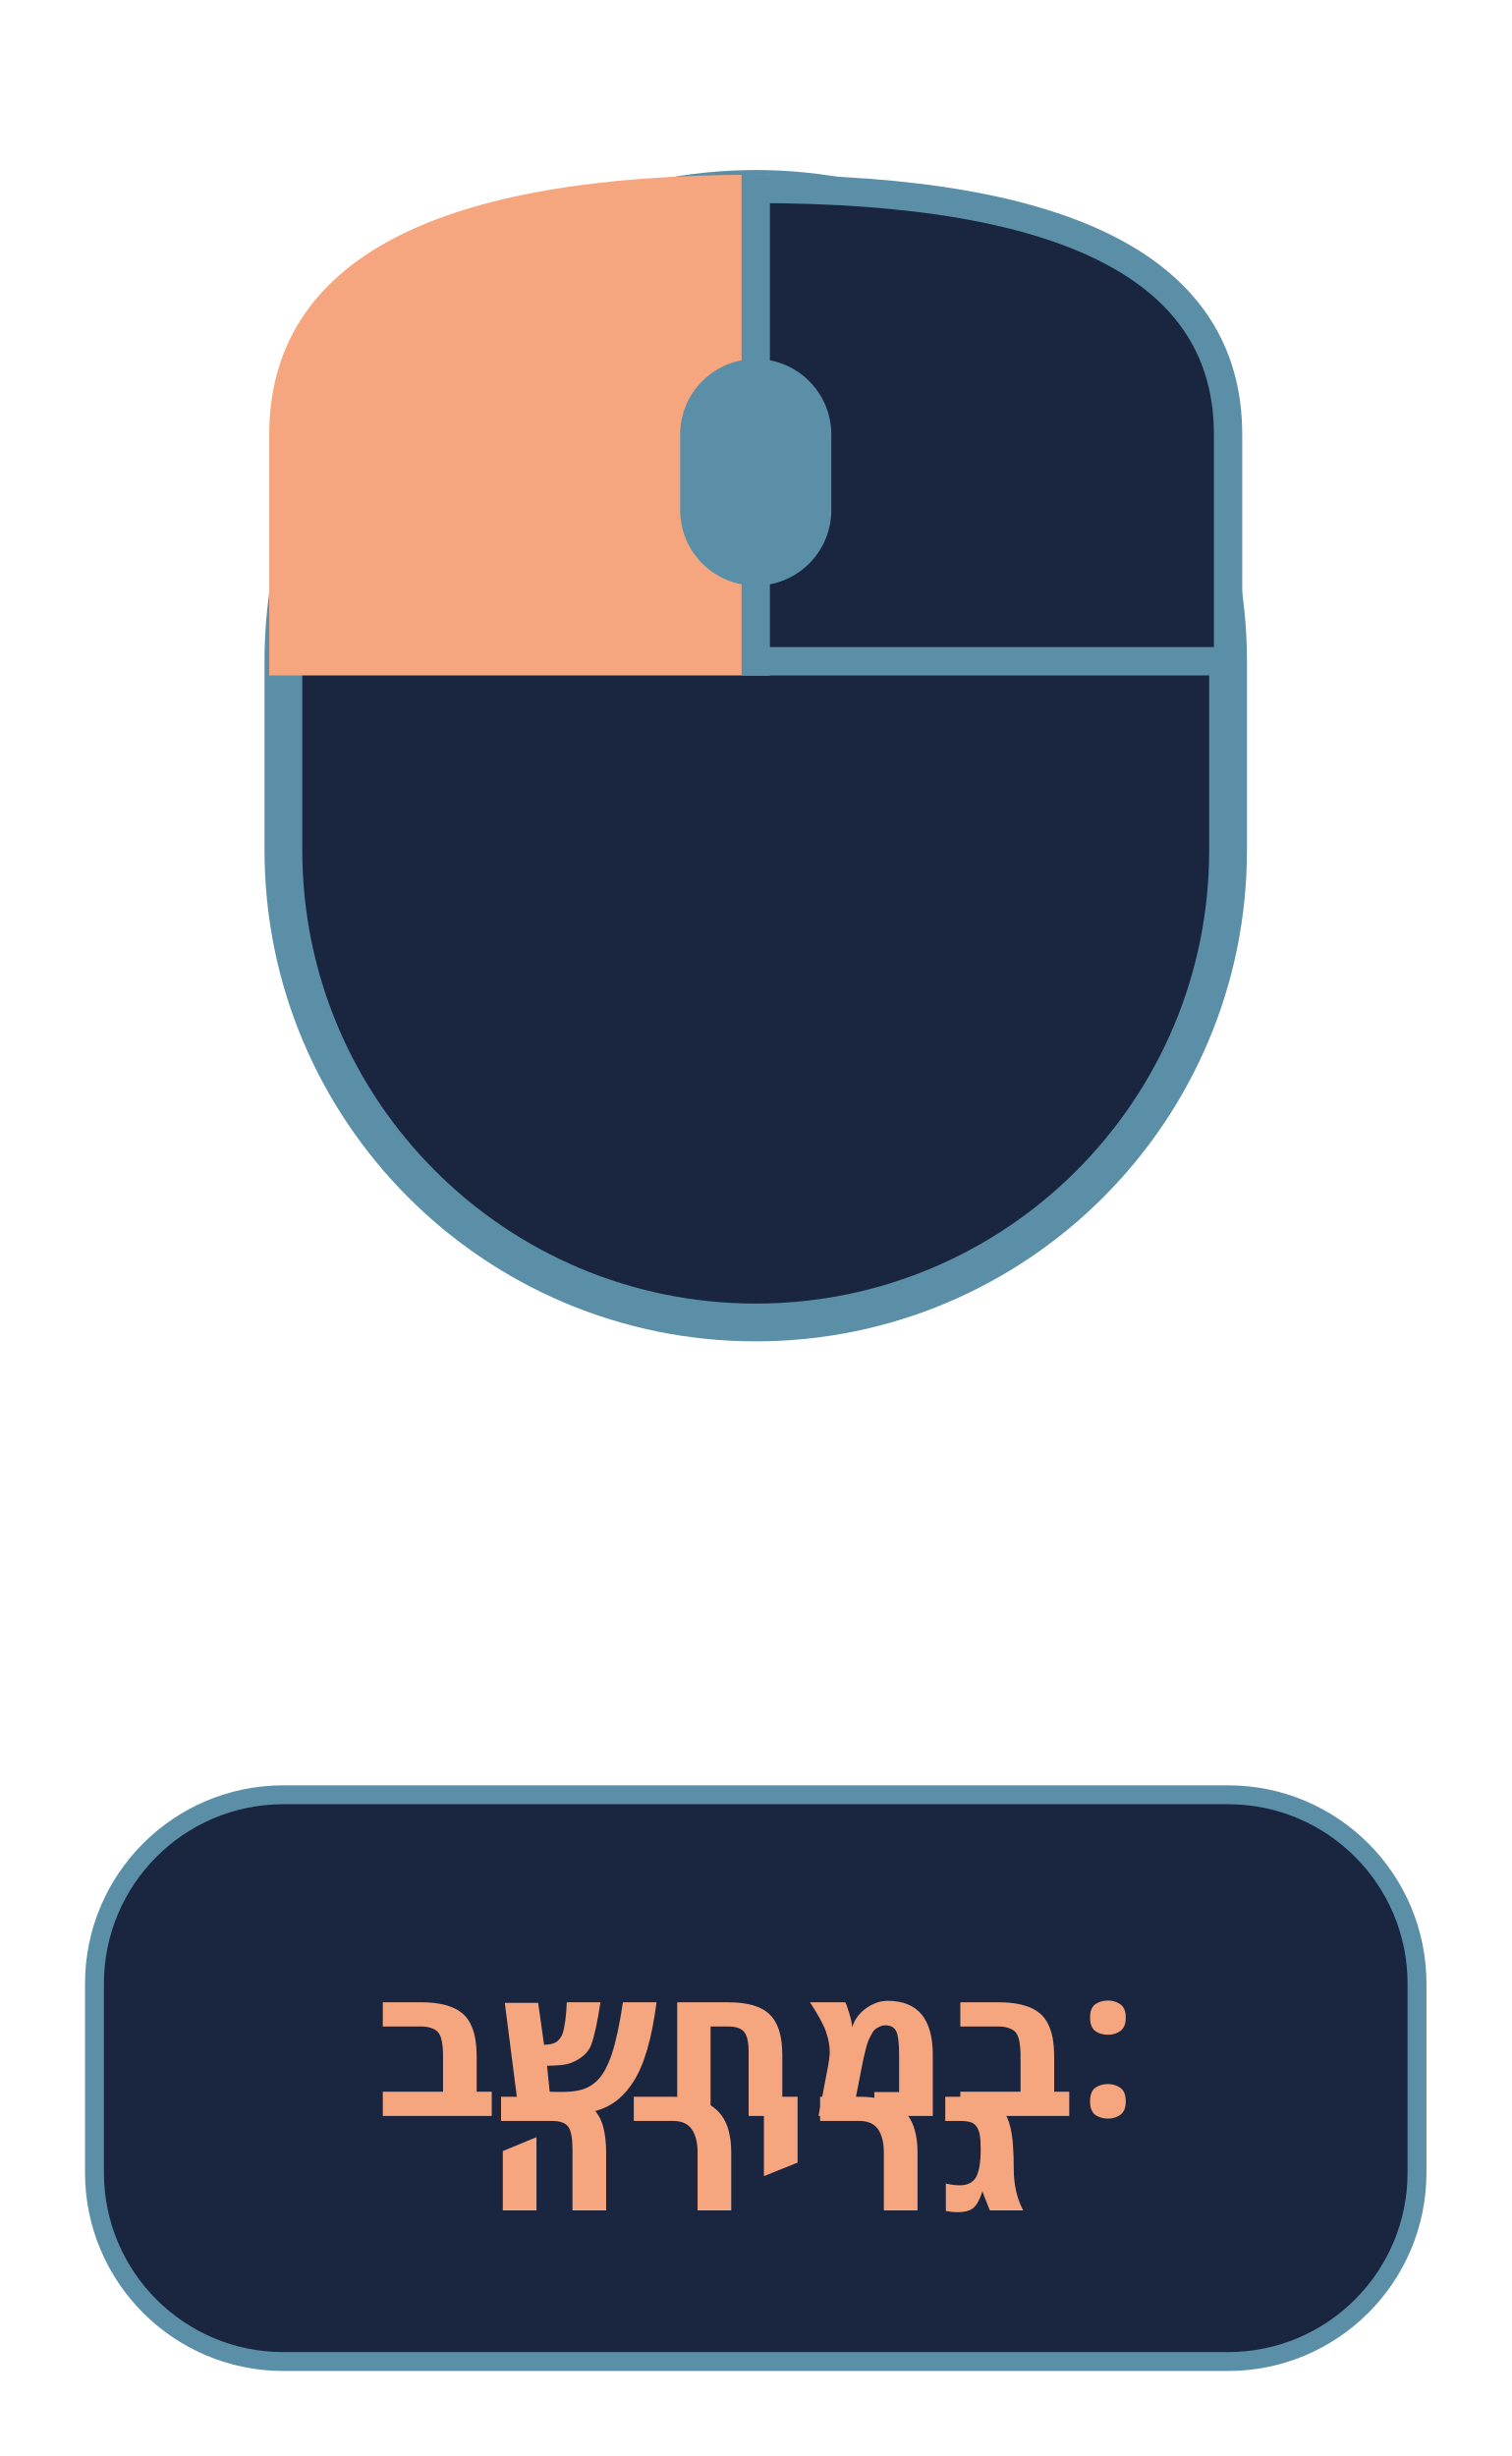
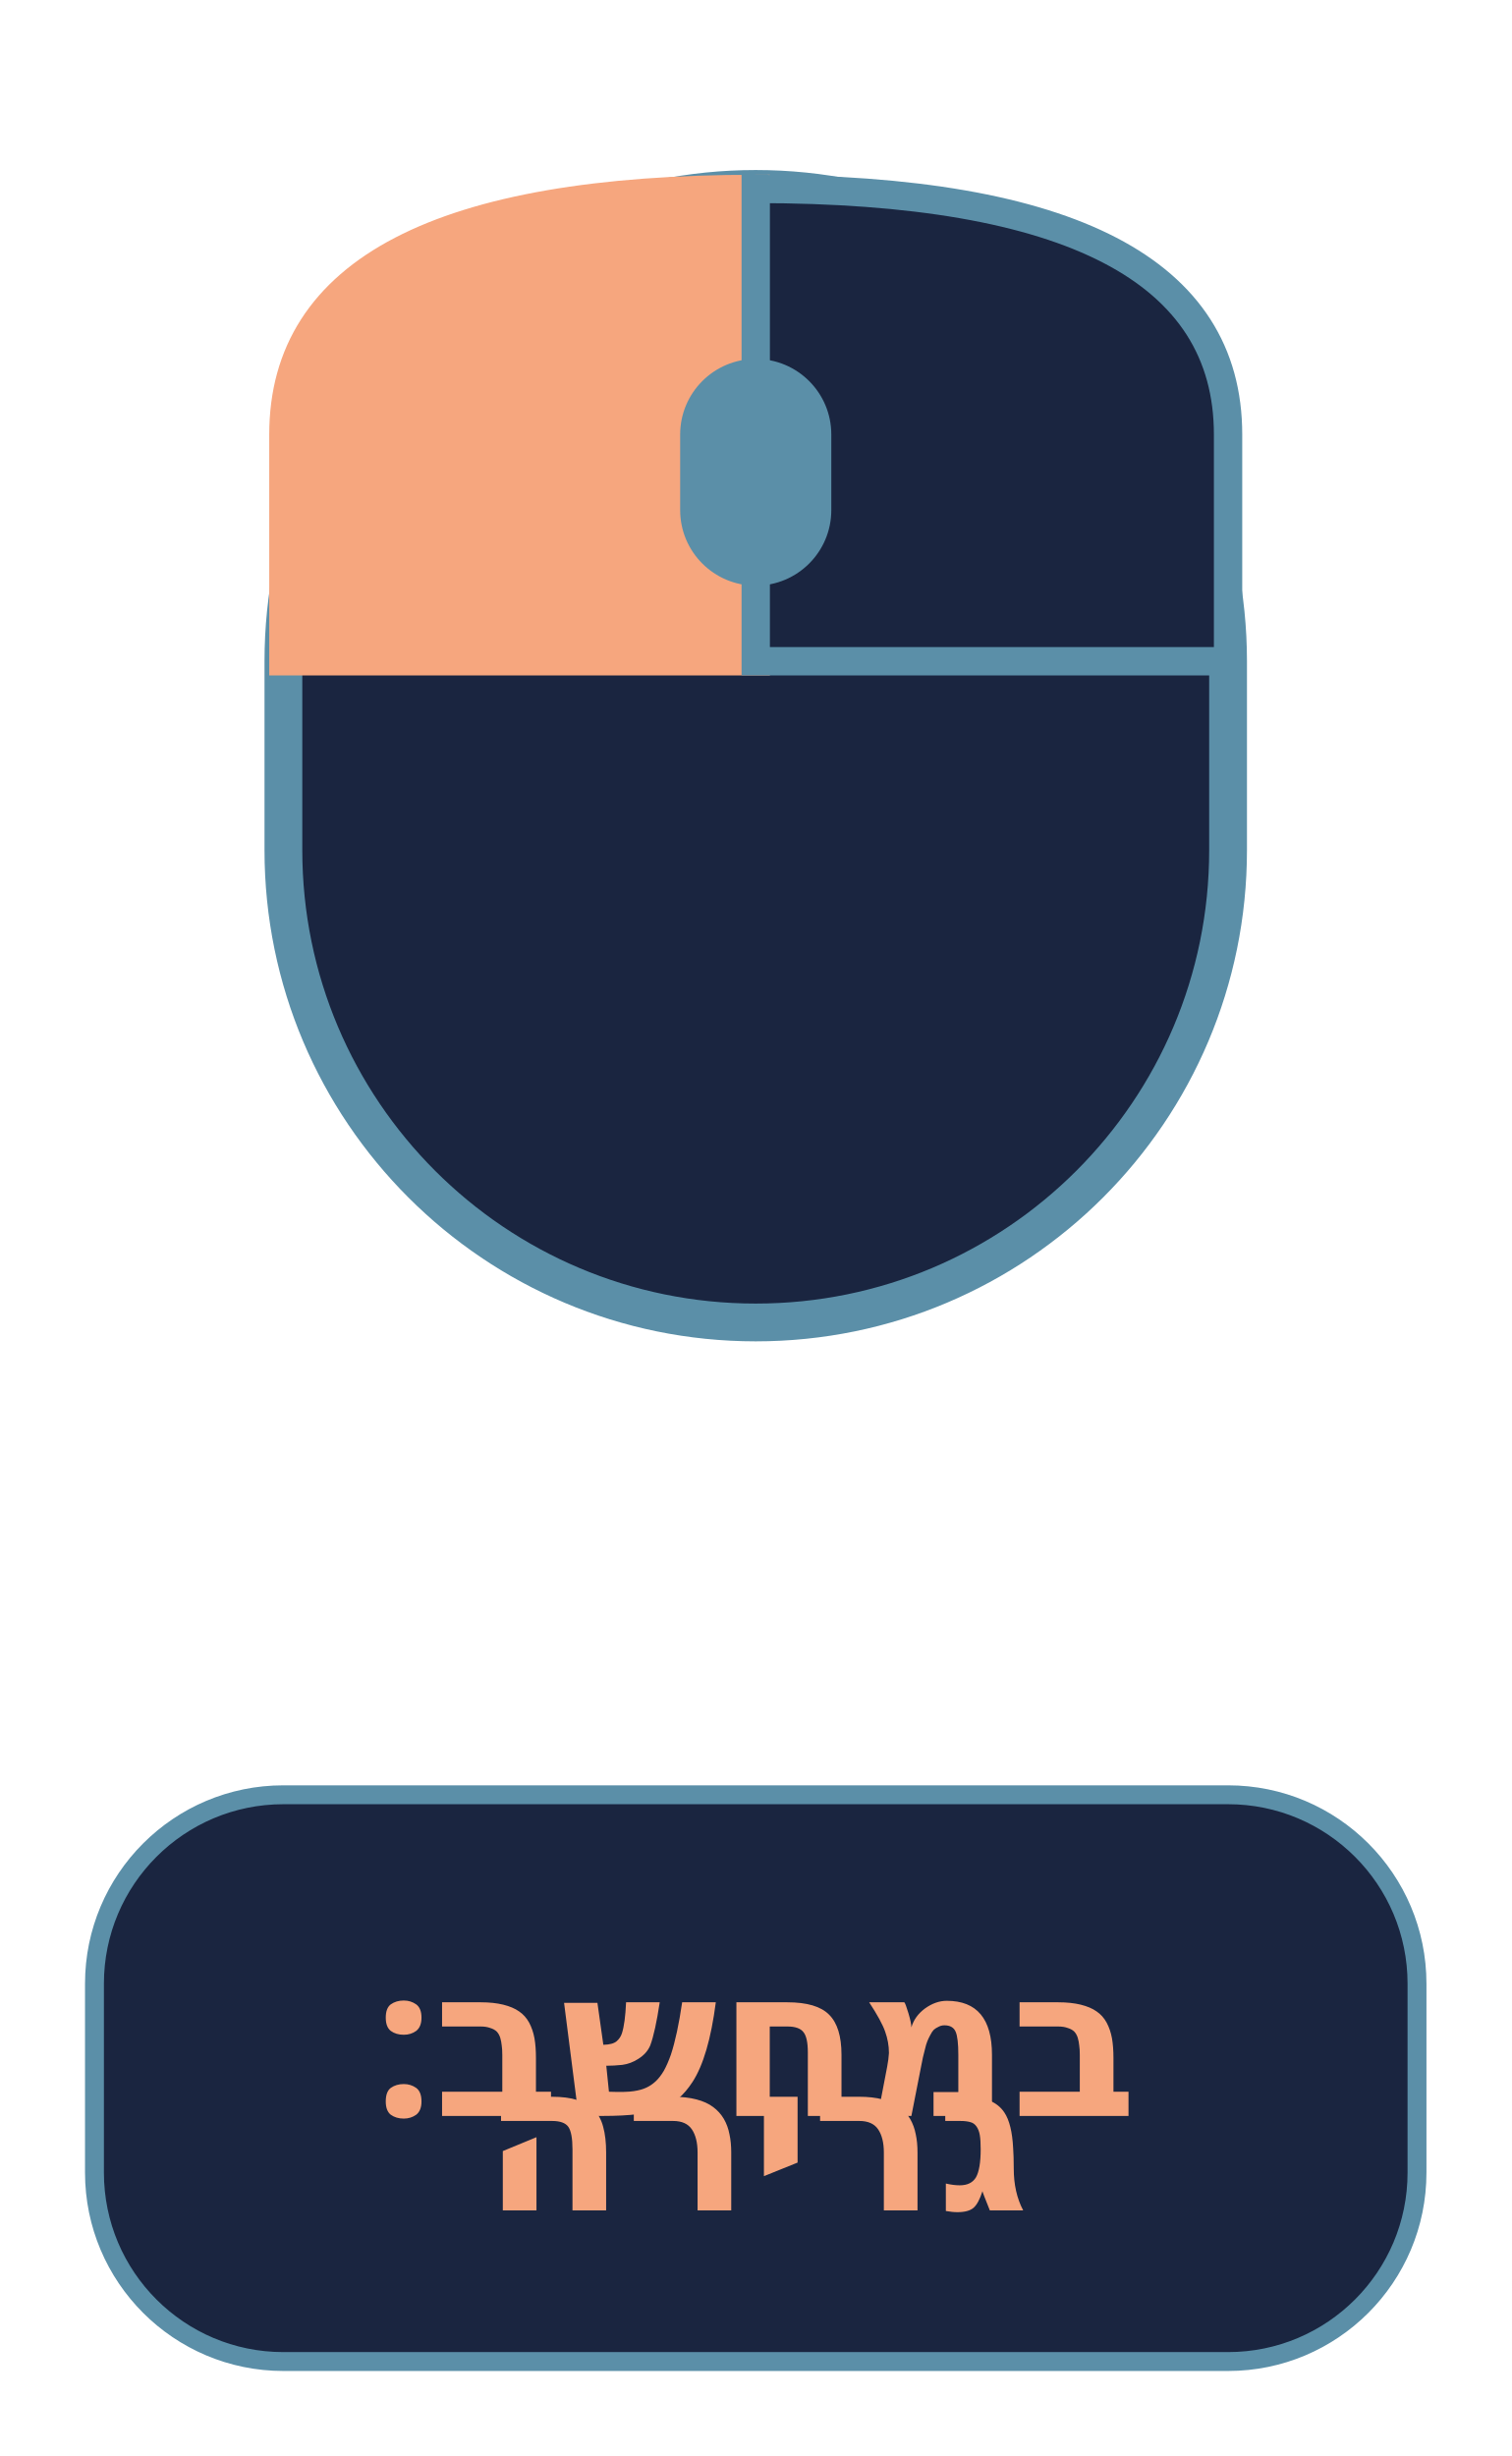
<svg xmlns="http://www.w3.org/2000/svg" viewBox="0 0 80 130" width="80" height="130">
  <style>
    @keyframes drag-move {
      0%, 100% { transform: translate(0, 0); }
      50% { transform: translate(-8px, 12px); }
    }
    .mouse-body { fill: #1a2540; stroke: #5b8fa8; stroke-width: 2; }
    .mouse-left { fill: #f6a67e; stroke: #f6a67e; stroke-width: 1.5; }
    .mouse-right { fill: #1a2540; stroke: #5b8fa8; stroke-width: 1.5; }
    .mouse-divider { stroke: #5b8fa8; stroke-width: 1; }
    .mouse-wheel { fill: #5b8fa8; }
    .drag-arrow { fill: none; stroke: #f6a67e; stroke-width: 2; stroke-dasharray: 4 3; opacity: 0.7; }
  </style>
  <path class="drag-arrow" d="M55,20 Q45,45 35,65" />
  <polygon fill="#f6a67e" points="30,60 40,68 35,58" opacity="0.7" />
  <g style="animation: drag-move 2s ease-in-out infinite;">
    <rect class="mouse-body" x="15" y="10" width="50" height="60" rx="25" style="animation:none;" />
    <path class="mouse-left" d="M15,35 L15,23 Q15,10 40,10 L40,35 Z" />
    <path class="mouse-right" d="M40,35 L40,10 Q65,10 65,23 L65,35 Z" />
    <line class="mouse-divider" x1="40" y1="10" x2="40" y2="35" />
    <rect class="mouse-wheel" x="36" y="19" width="8" height="12" rx="4" />
  </g>
  <rect rx="10" x="5" y="95" width="70" height="30" fill="#1a2540" stroke="#5b8fa8" stroke-width="1" />
-   <text x="40" y="112" fill="#f6a67e" font-family="Rubik,sans-serif" font-size="11" font-weight="700" text-anchor="middle">במחשב:</text>
+   <text x="40" y="112" fill="#f6a67e" font-family="Rubik,sans-serif" font-size="11" font-weight="700" text-anchor="middle">:במחשב</text>
  <text x="40" y="117" fill="#f6a67e" font-family="Rubik,sans-serif" font-size="11" font-weight="700" text-anchor="middle">גרירה</text>
</svg>
